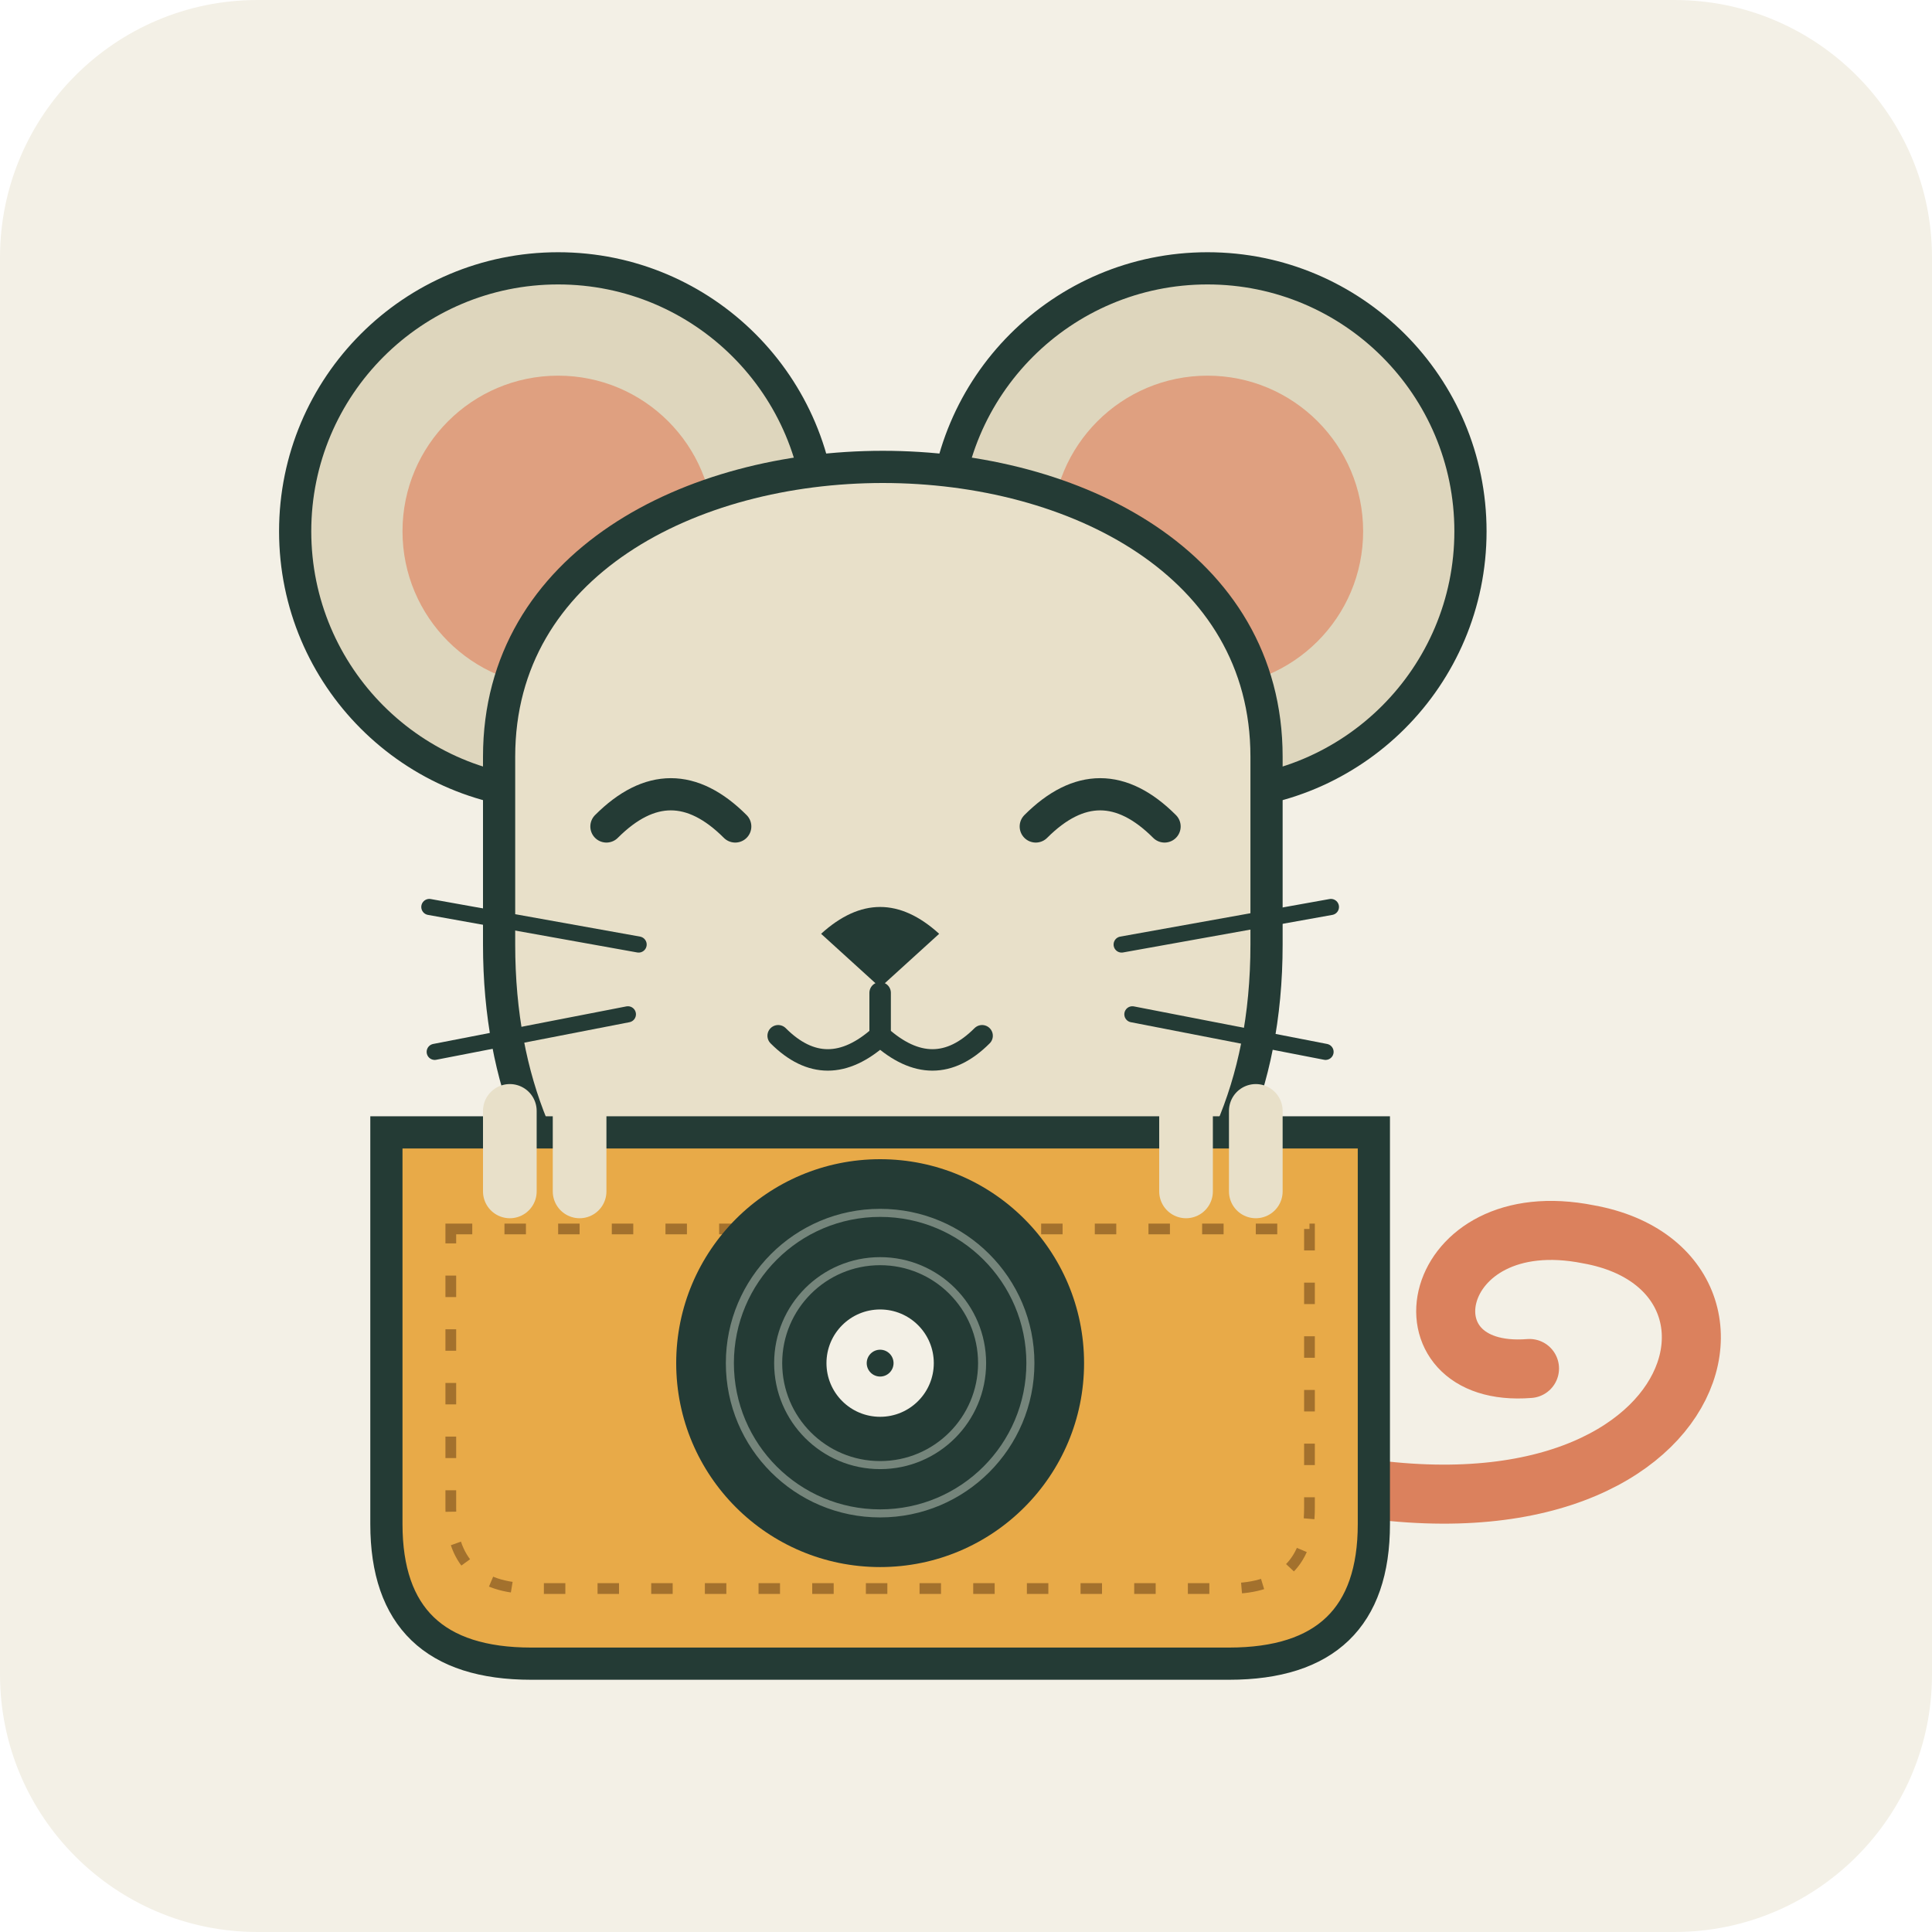
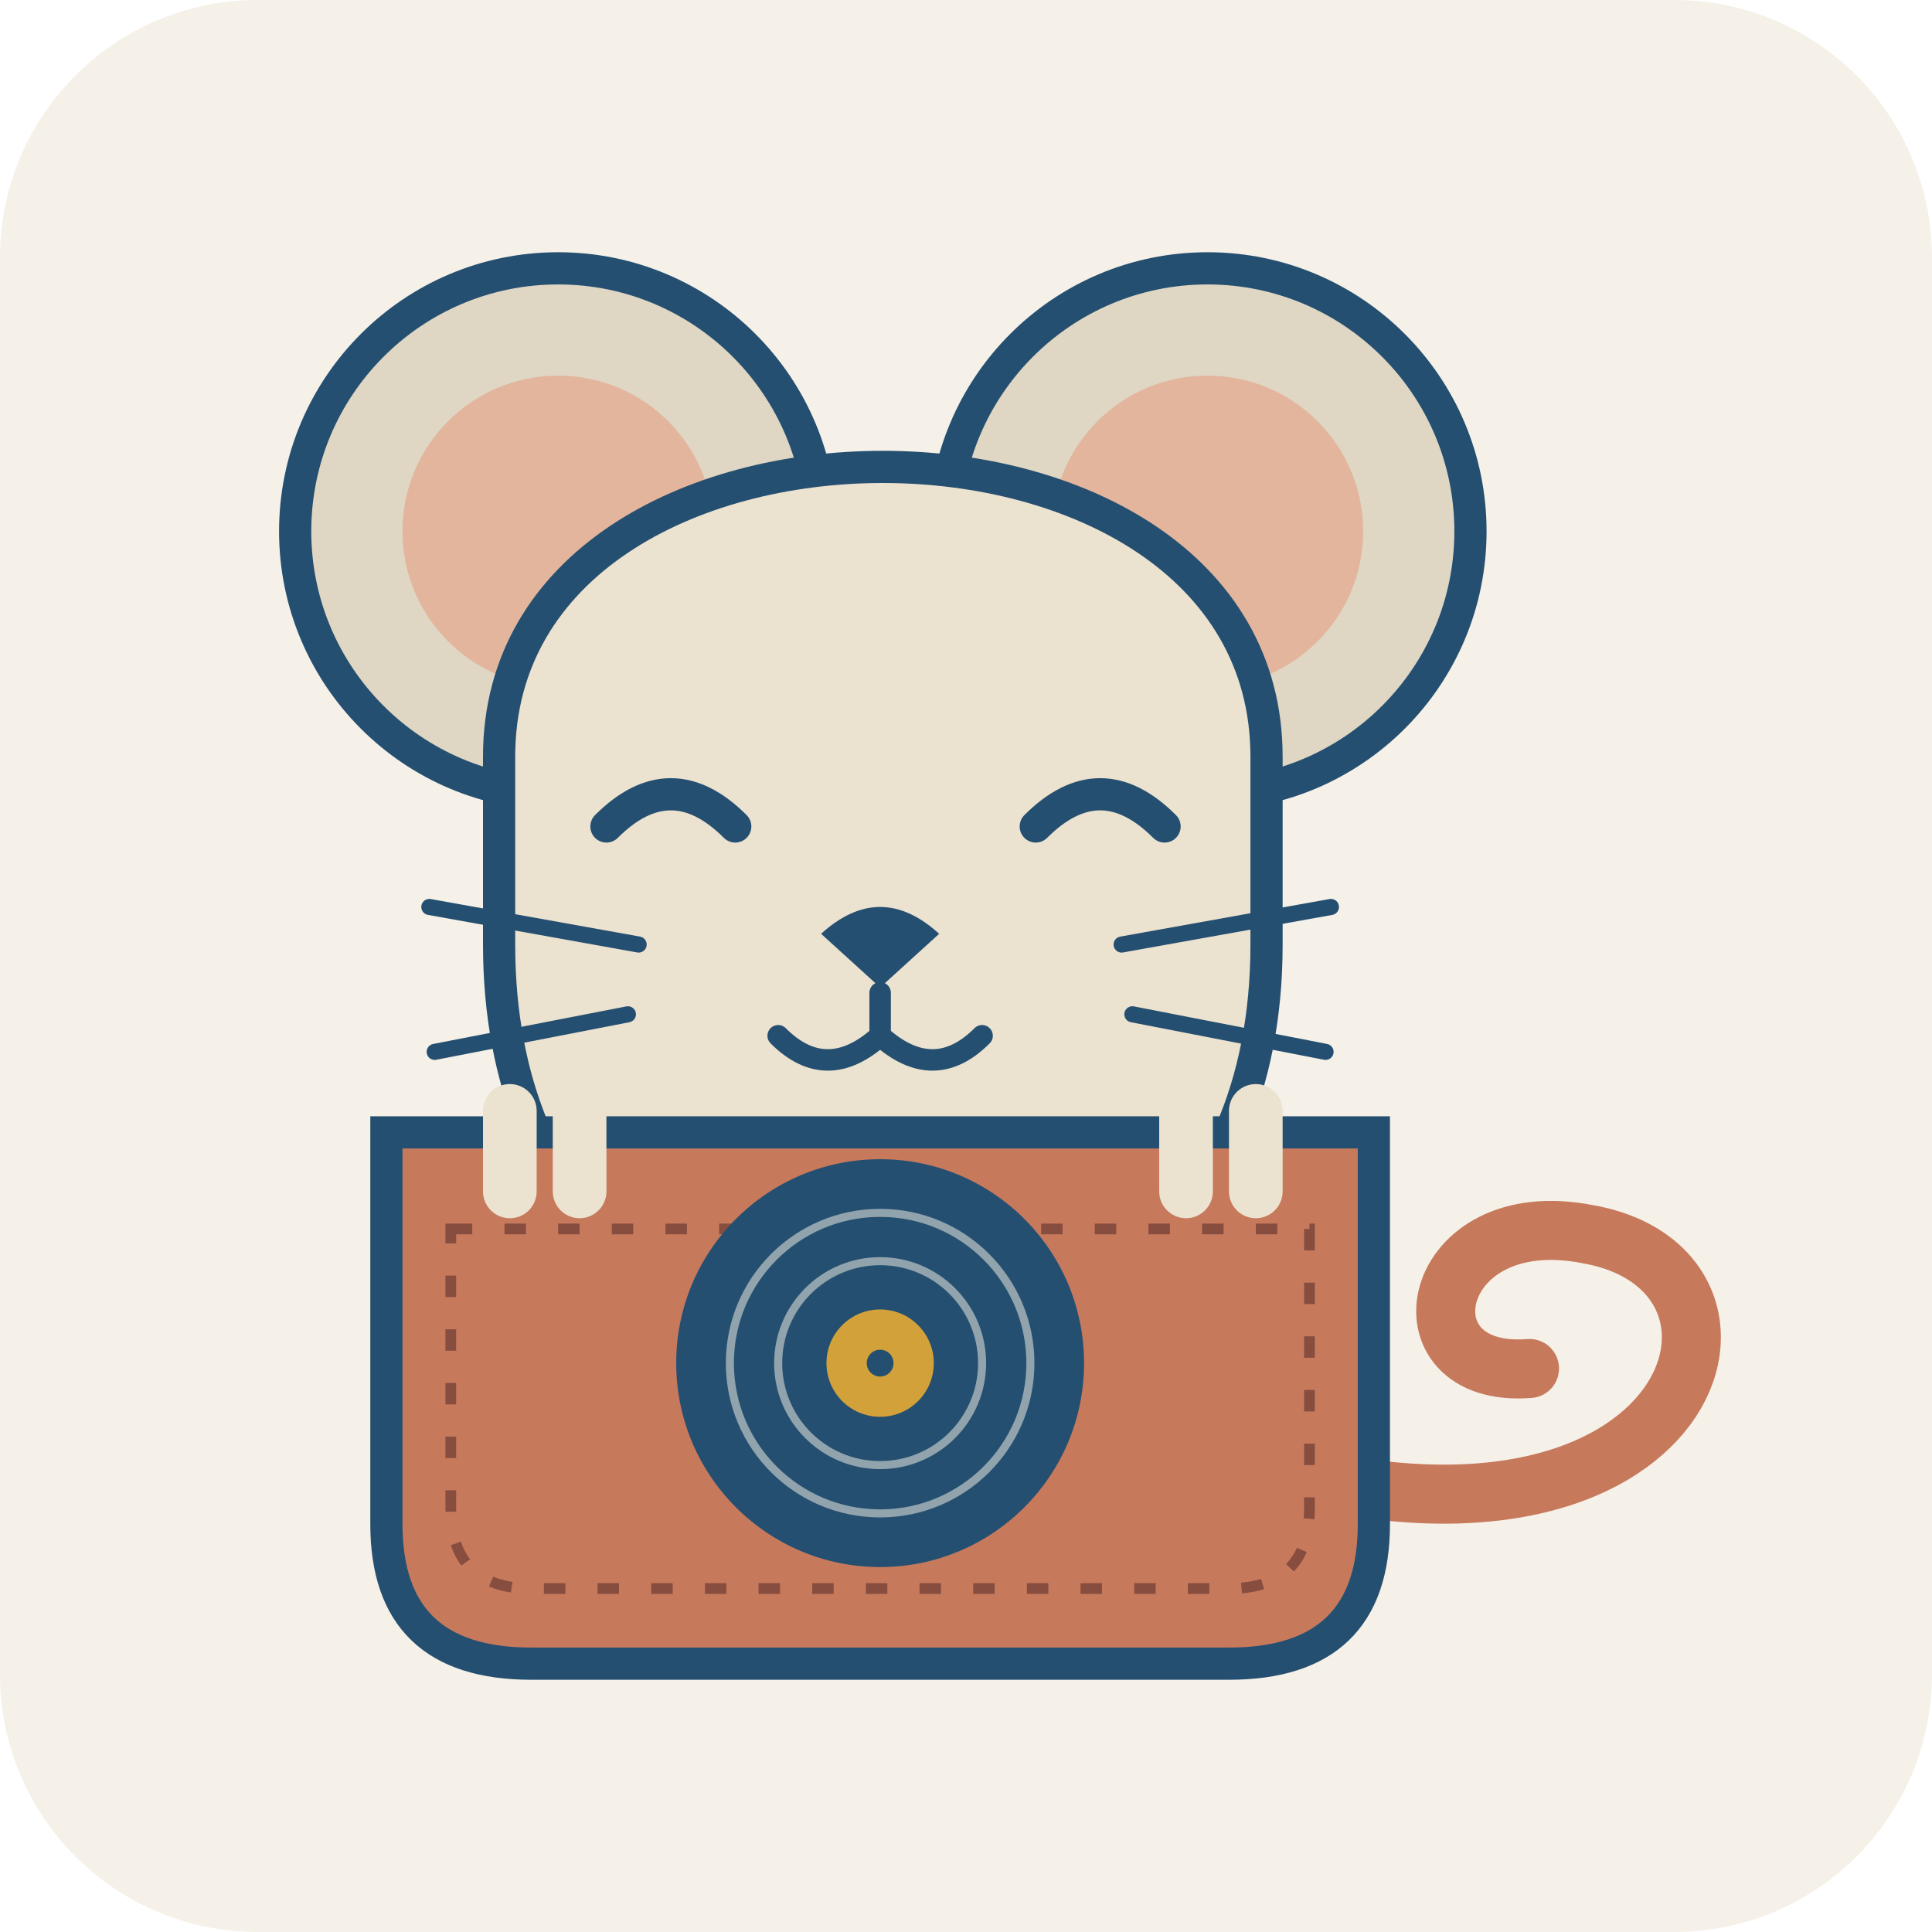
<svg xmlns="http://www.w3.org/2000/svg" width="360" height="360" viewBox="0 0 360 360" role="img" aria-labelledby="title desc">
-   <rect width="360" height="360" rx="48" fill="#f3f0e6" />
-   <g transform="translate(6 0)">
-     <path d="M225 272c84 26 104-35 65-42-30-6-36 27-11 25" fill="none" stroke="#db815d" stroke-width="11" stroke-linecap="round" />
-     <circle cx="98" cy="99" r="49" fill="#ded6bd" stroke="#243b35" stroke-width="6" />
-     <circle cx="219" cy="99" r="49" fill="#ded6bd" stroke="#243b35" stroke-width="6" />
-     <circle cx="98" cy="99" r="29" fill="#dfa080" />
-     <circle cx="219" cy="99" r="29" fill="#dfa080" />
-     <path d="M87 141c0-72 143-72 143 0v35c0 54-39 76-72 76-35 0-71-24-71-76z" fill="#e8e0c9" stroke="#243b35" stroke-width="6" />
-     <path d="M107 154q12-12 24 0m56 0q12-12 24 0" fill="none" stroke="#243b35" stroke-width="6" stroke-linecap="round" />
-     <path d="m147 174 11 10 11-10q-11-10-22 0" fill="#243b35" />
-     <path d="M158 185v8m0 0q-10 9-19 0m19 0q10 9 19 0" fill="none" stroke="#243b35" stroke-width="4" stroke-linecap="round" />
-     <path d="m113 176-39-7m37 20-36 7m128-20 39-7m-37 20 36 7" stroke="#243b35" stroke-width="3" stroke-linecap="round" />
-     <path d="M66 211h184v73q0 26-27 26H93q-27 0-27-26z" fill="#e8aa48" stroke="#243b35" stroke-width="6" />
-     <path d="M78 229h160v52q0 15-15 15H93q-15 0-15-15z" fill="none" stroke="#a3712d" stroke-width="2" stroke-dasharray="4 6" />
-     <circle cx="158" cy="254" r="38" fill="#243b35" />
-     <circle cx="158" cy="254" r="28" fill="none" stroke="#75857b" stroke-width="1.5" />
-     <circle cx="158" cy="254" r="19" fill="none" stroke="#75857b" stroke-width="1.5" />
-     <circle cx="158" cy="254" r="10" fill="#f3f0e6" />
-     <circle cx="158" cy="254" r="2.5" fill="#243b35" />
-     <path d="M89 207v15m13-15v15m113-15v15m13-15v15" stroke="#e8e0c9" stroke-width="10" stroke-linecap="round" />
+   <rect width="360" height="360" rx="48" fill="#F5F1E8" />
+   <g id="pip" transform="translate(6 0)">
+     <path d="M225 272c84 26 104-35 65-42-30-6-36 27-11 25" fill="none" stroke="#C7795C" stroke-width="11" stroke-linecap="round" />
+     <circle cx="98" cy="99" r="49" fill="#DFD6C3" stroke="#254F70" stroke-width="6" />
+     <circle cx="219" cy="99" r="49" fill="#DFD6C3" stroke="#254F70" stroke-width="6" />
+     <circle cx="98" cy="99" r="29" fill="#E2B59C" />
+     <circle cx="219" cy="99" r="29" fill="#E2B59C" />
+     <path d="M87 141c0-72 143-72 143 0v35c0 54-39 76-72 76-35 0-71-24-71-76z" fill="#EBE2D0" stroke="#254F70" stroke-width="6" />
+     <path d="M107 154q12-12 24 0m56 0q12-12 24 0" fill="none" stroke="#254F70" stroke-width="6" stroke-linecap="round" />
+     <path d="m147 174 11 10 11-10q-11-10-22 0" fill="#254F70" />
+     <path d="M158 185v8m0 0q-10 9-19 0m19 0q10 9 19 0" fill="none" stroke="#254F70" stroke-width="4" stroke-linecap="round" />
+     <path d="m113 176-39-7m37 20-36 7m128-20 39-7m-37 20 36 7" stroke="#254F70" stroke-width="3" stroke-linecap="round" />
+     <path d="M66 211h184v73q0 26-27 26H93q-27 0-27-26z" fill="#C7795C" stroke="#254F70" stroke-width="6" />
+     <path d="M78 229h160v52q0 15-15 15H93q-15 0-15-15z" fill="none" stroke="#874D3F" stroke-width="2" stroke-dasharray="4 6" />
+     <circle cx="158" cy="254" r="38" fill="#254F70" />
+     <circle cx="158" cy="254" r="28" fill="none" stroke="#91A4AD" stroke-width="1.5" />
+     <circle cx="158" cy="254" r="19" fill="none" stroke="#91A4AD" stroke-width="1.5" />
+     <circle cx="158" cy="254" r="10" fill="#D3A13A" />
+     <circle cx="158" cy="254" r="2.5" fill="#254F70" />
+     <path d="M89 207v15m13-15v15m113-15v15m13-15v15" stroke="#EBE2D0" stroke-width="10" stroke-linecap="round" />
  </g>
</svg>
